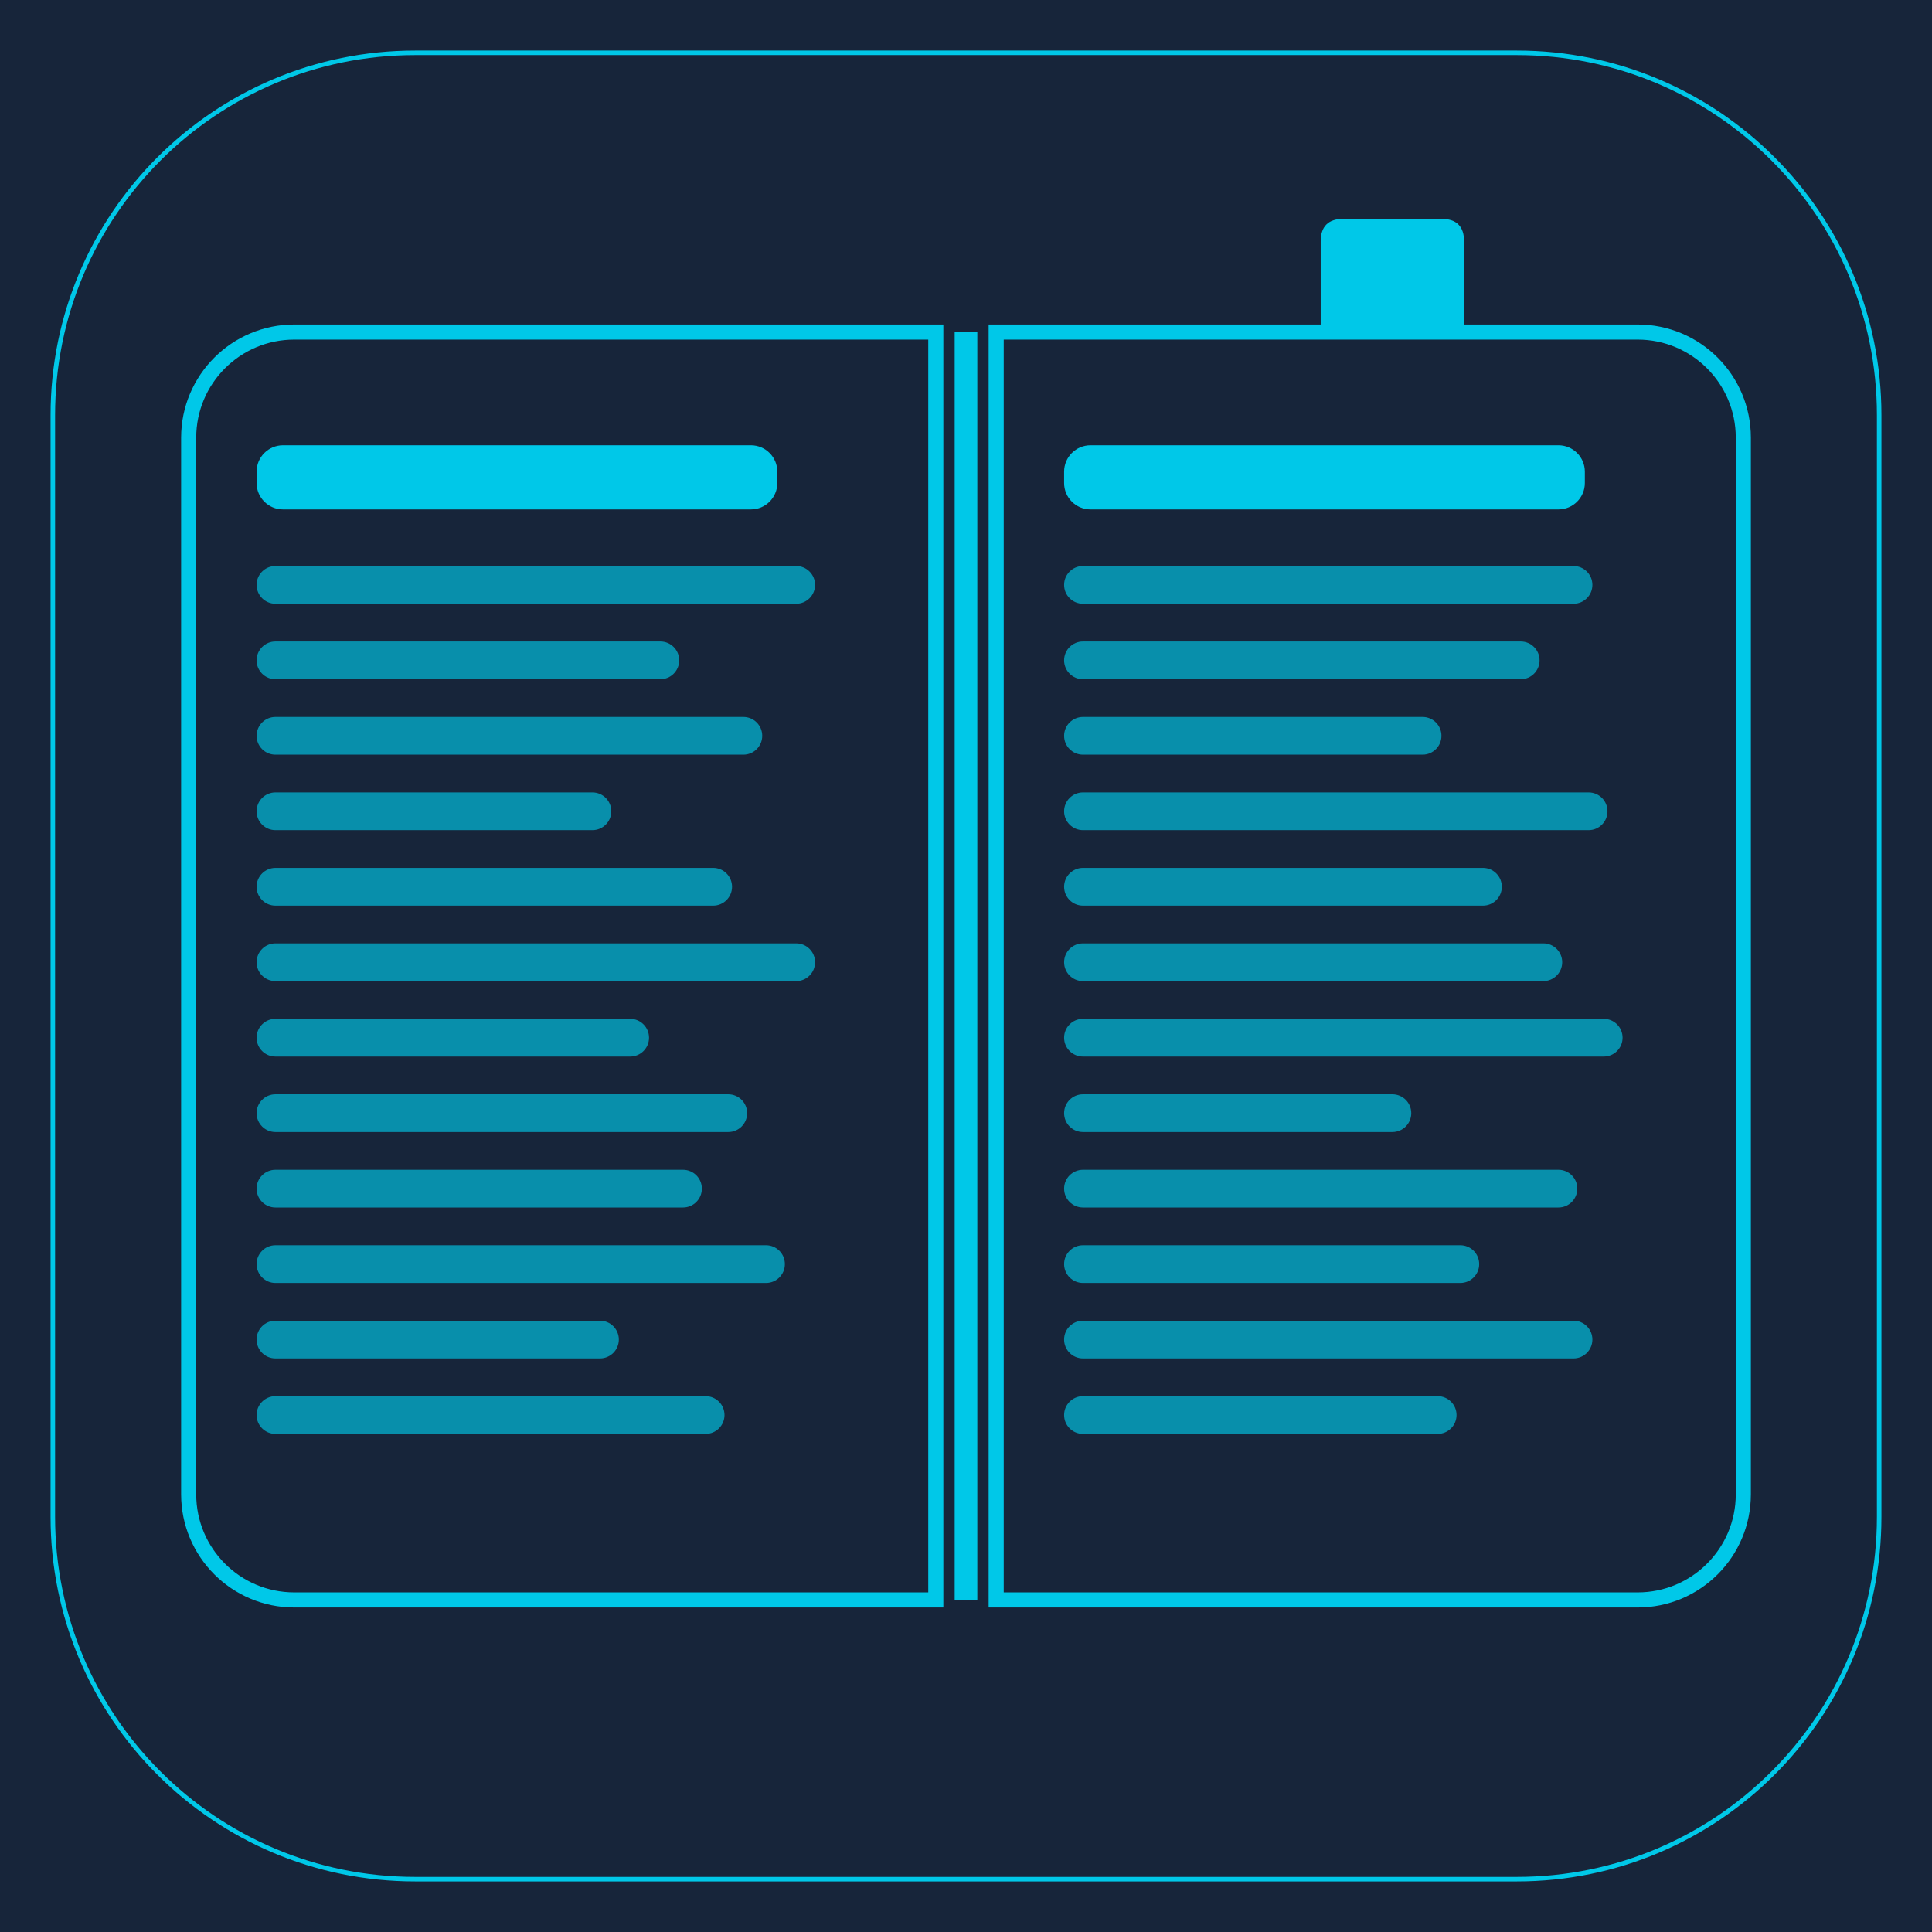
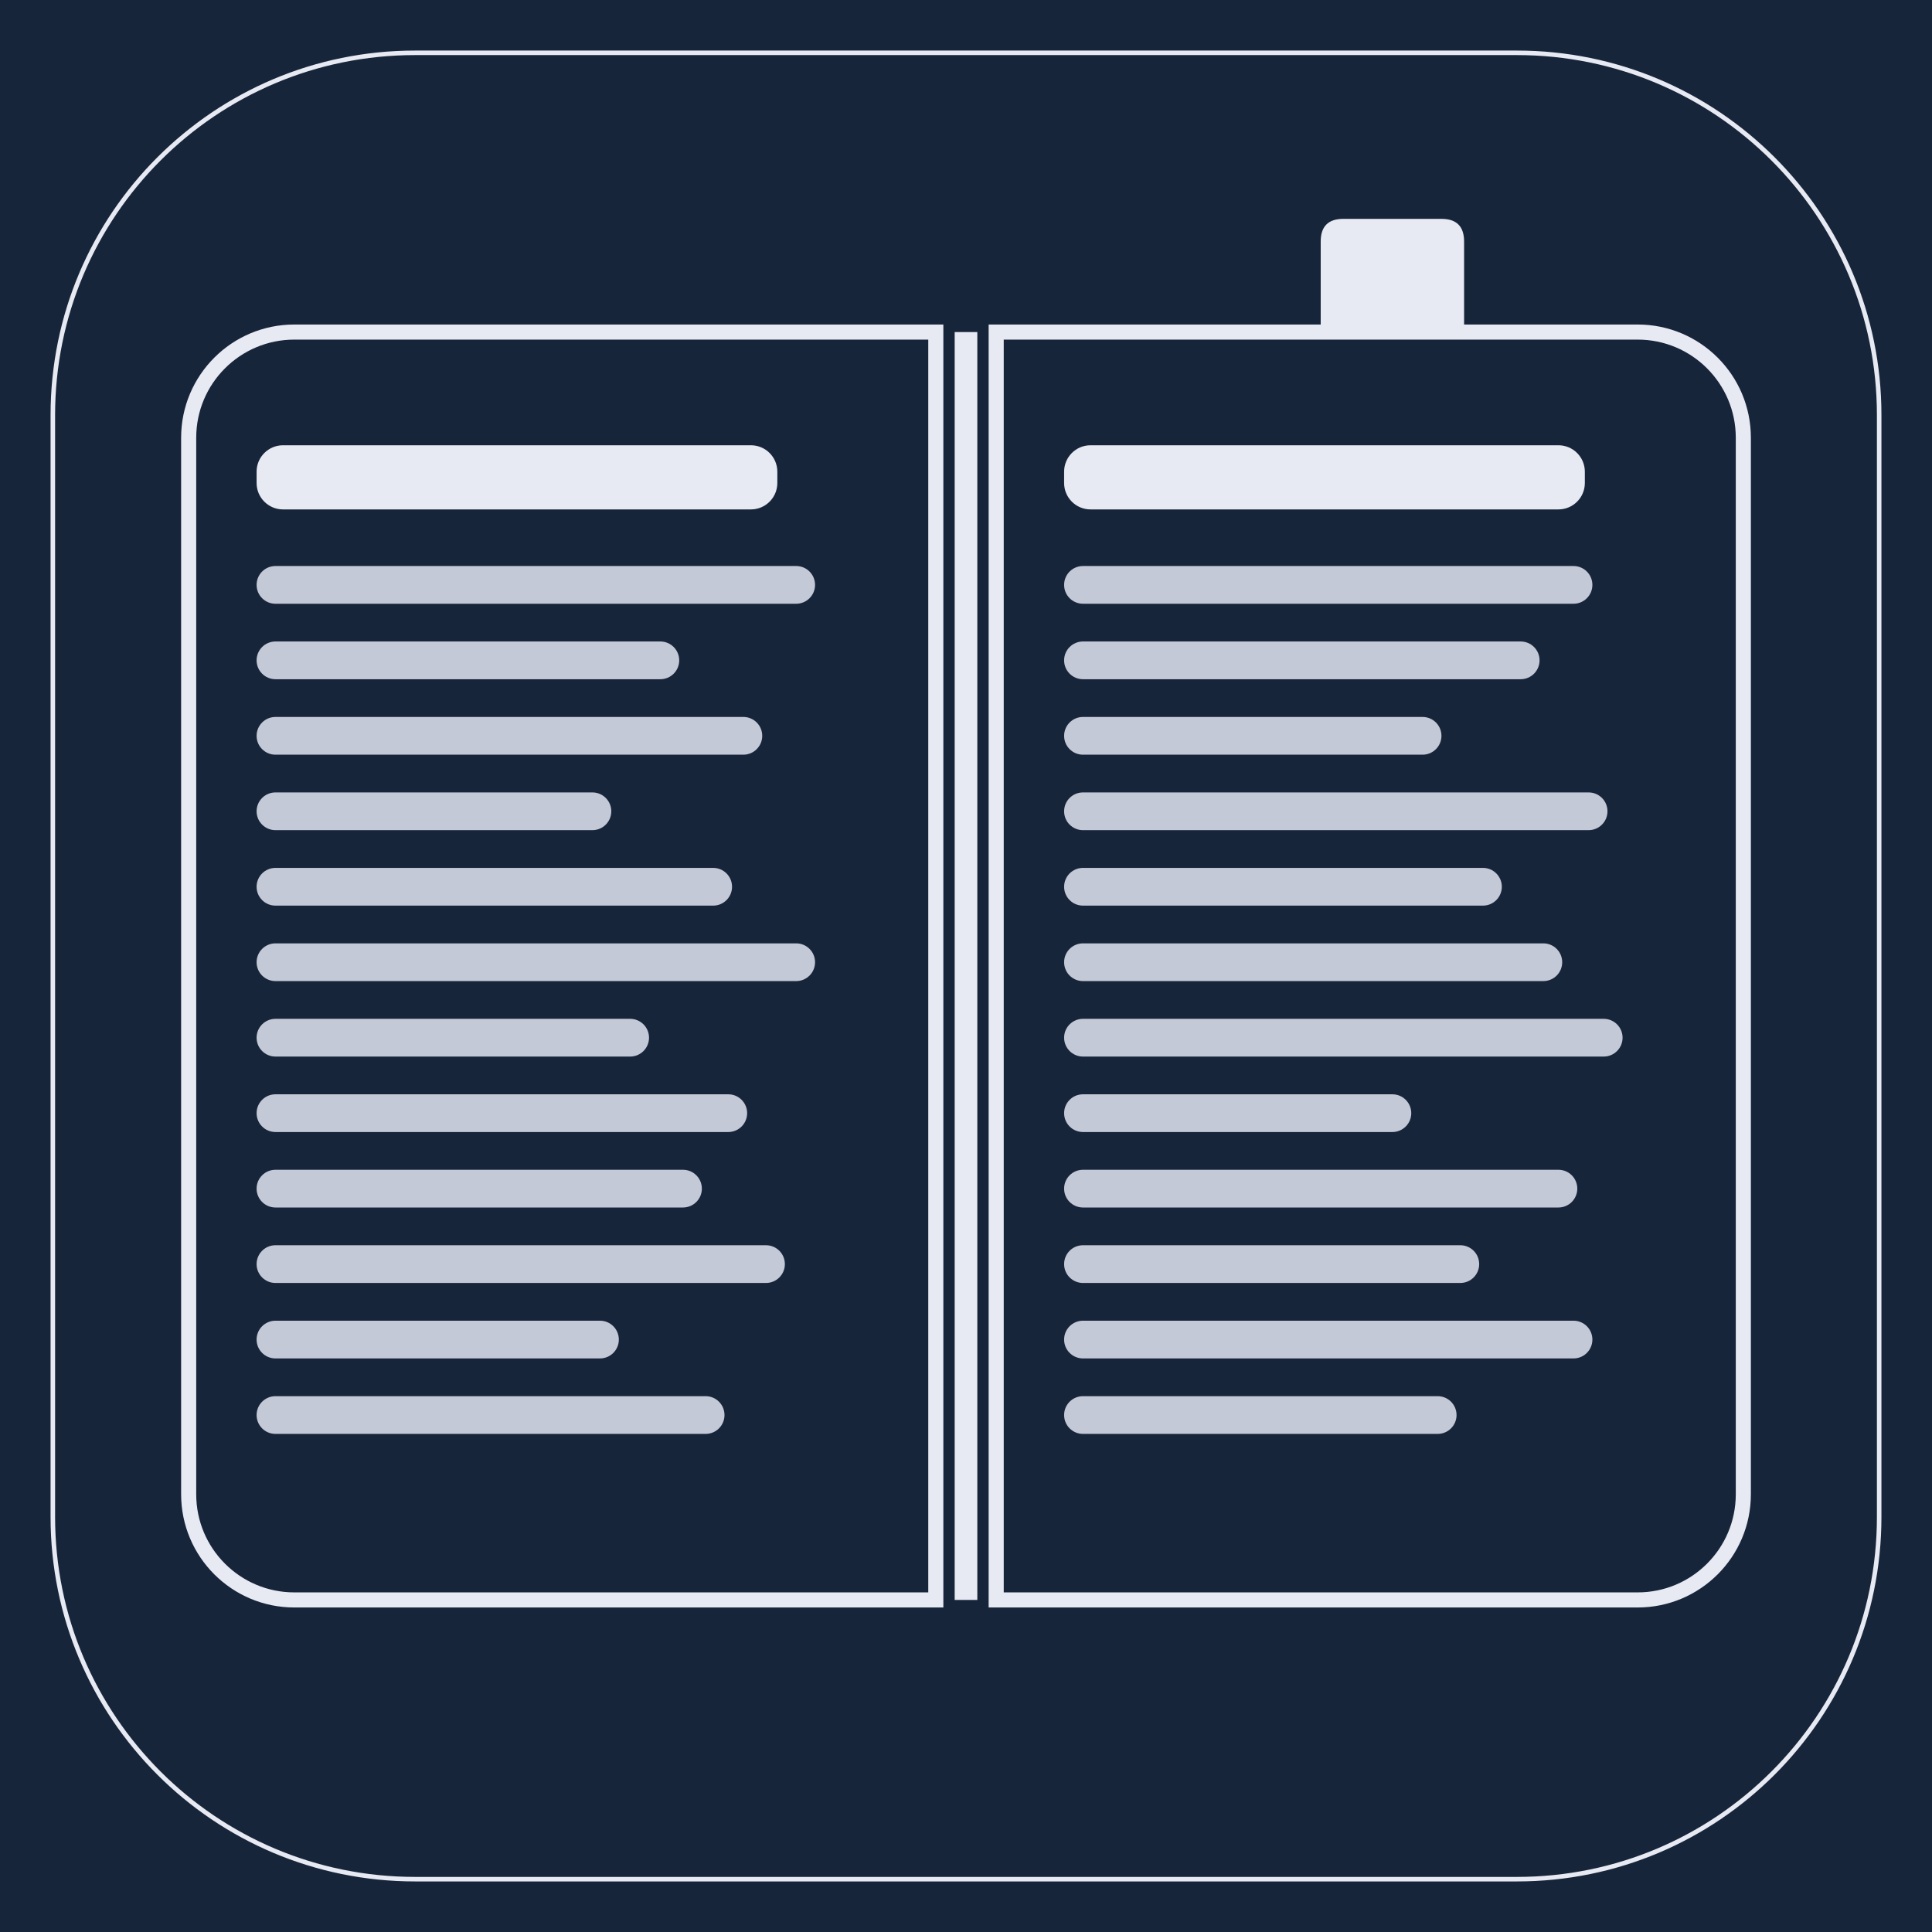
<svg xmlns="http://www.w3.org/2000/svg" viewBox="0 0 512 512" width="512" height="512">
  <rect width="512" height="512" fill="#17253A" />
-   <rect x="14" y="14" width="484" height="484" rx="96" fill="none" stroke="#00C8E8" stroke-width="1.2" />
-   <path fill="#00C8E8" d="M 350,88 L 350,64 Q 350,58 356,58 L 382,58 Q 388,58 388,64 L 388,88 Z" />
-   <path fill="none" stroke="#00C8E8" stroke-width="4" d="M 78,88 L 248,88 L 248,424 L 78,424 A 28,28 0 0,1 50,396 L 50,116 A 28,28 0 0,1 78,88 Z" />
-   <path fill="none" stroke="#00C8E8" stroke-width="4" d="M 264,88 L 434,88 A 28,28 0 0,1 462,116 L 462,396 A 28,28 0 0,1 434,424 L 264,424 Z" />
-   <rect x="253" y="88" width="6" height="336" fill="#00C8E8" />
-   <rect x="68" y="118" width="138" height="17" rx="7" fill="#00C8E8" />
-   <rect x="68" y="150" width="148" height="10" rx="5" fill="rgba(0,200,232,0.65)" />
-   <rect x="68" y="170" width="112" height="10" rx="5" fill="rgba(0,200,232,0.65)" />
-   <rect x="68" y="190" width="134" height="10" rx="5" fill="rgba(0,200,232,0.65)" />
-   <rect x="68" y="210" width="94" height="10" rx="5" fill="rgba(0,200,232,0.65)" />
-   <rect x="68" y="230" width="126" height="10" rx="5" fill="rgba(0,200,232,0.65)" />
-   <rect x="68" y="250" width="148" height="10" rx="5" fill="rgba(0,200,232,0.65)" />
-   <rect x="68" y="270" width="104" height="10" rx="5" fill="rgba(0,200,232,0.65)" />
-   <rect x="68" y="290" width="130" height="10" rx="5" fill="rgba(0,200,232,0.65)" />
-   <rect x="68" y="310" width="118" height="10" rx="5" fill="rgba(0,200,232,0.65)" />
-   <rect x="68" y="330" width="140" height="10" rx="5" fill="rgba(0,200,232,0.65)" />
-   <rect x="68" y="350" width="96" height="10" rx="5" fill="rgba(0,200,232,0.65)" />
-   <rect x="68" y="370" width="124" height="10" rx="5" fill="rgba(0,200,232,0.65)" />
-   <rect x="282" y="118" width="138" height="17" rx="7" fill="#00C8E8" />
-   <rect x="282" y="150" width="140" height="10" rx="5" fill="rgba(0,200,232,0.65)" />
-   <rect x="282" y="170" width="126" height="10" rx="5" fill="rgba(0,200,232,0.65)" />
-   <rect x="282" y="190" width="100" height="10" rx="5" fill="rgba(0,200,232,0.65)" />
-   <rect x="282" y="210" width="144" height="10" rx="5" fill="rgba(0,200,232,0.65)" />
-   <rect x="282" y="230" width="116" height="10" rx="5" fill="rgba(0,200,232,0.65)" />
-   <rect x="282" y="250" width="132" height="10" rx="5" fill="rgba(0,200,232,0.65)" />
-   <rect x="282" y="270" width="148" height="10" rx="5" fill="rgba(0,200,232,0.65)" />
-   <rect x="282" y="290" width="92" height="10" rx="5" fill="rgba(0,200,232,0.65)" />
-   <rect x="282" y="310" width="136" height="10" rx="5" fill="rgba(0,200,232,0.65)" />
-   <rect x="282" y="330" width="110" height="10" rx="5" fill="rgba(0,200,232,0.65)" />
-   <rect x="282" y="350" width="140" height="10" rx="5" fill="rgba(0,200,232,0.65)" />
-   <rect x="282" y="370" width="104" height="10" rx="5" fill="rgba(0,200,232,0.65)" />
+   <rect x="14" y="14" width="484" height="484" rx="96" fill="none" stroke="#E7EAF3" stroke-width="1.2" />
+   <path fill="#E7EAF3" d="M 350,88 L 350,64 Q 350,58 356,58 L 382,58 Q 388,58 388,64 L 388,88 Z" />
+   <path fill="none" stroke="#E7EAF3" stroke-width="4" d="M 78,88 L 248,88 L 248,424 L 78,424 A 28,28 0 0,1 50,396 L 50,116 A 28,28 0 0,1 78,88 Z" />
+   <path fill="none" stroke="#E7EAF3" stroke-width="4" d="M 264,88 L 434,88 A 28,28 0 0,1 462,116 L 462,396 A 28,28 0 0,1 434,424 L 264,424 Z" />
+   <rect x="253" y="88" width="6" height="336" fill="#E7EAF3" />
+   <rect x="68" y="118" width="138" height="17" rx="7" fill="#E7EAF3" />
+   <rect x="68" y="150" width="148" height="10" rx="5" fill="rgba(214,219,231,0.9)" />
+   <rect x="68" y="170" width="112" height="10" rx="5" fill="rgba(214,219,231,0.9)" />
+   <rect x="68" y="190" width="134" height="10" rx="5" fill="rgba(214,219,231,0.9)" />
+   <rect x="68" y="210" width="94" height="10" rx="5" fill="rgba(214,219,231,0.9)" />
+   <rect x="68" y="230" width="126" height="10" rx="5" fill="rgba(214,219,231,0.9)" />
+   <rect x="68" y="250" width="148" height="10" rx="5" fill="rgba(214,219,231,0.9)" />
+   <rect x="68" y="270" width="104" height="10" rx="5" fill="rgba(214,219,231,0.9)" />
+   <rect x="68" y="290" width="130" height="10" rx="5" fill="rgba(214,219,231,0.9)" />
+   <rect x="68" y="310" width="118" height="10" rx="5" fill="rgba(214,219,231,0.9)" />
+   <rect x="68" y="330" width="140" height="10" rx="5" fill="rgba(214,219,231,0.9)" />
+   <rect x="68" y="350" width="96" height="10" rx="5" fill="rgba(214,219,231,0.9)" />
+   <rect x="68" y="370" width="124" height="10" rx="5" fill="rgba(214,219,231,0.9)" />
+   <rect x="282" y="118" width="138" height="17" rx="7" fill="#E7EAF3" />
+   <rect x="282" y="150" width="140" height="10" rx="5" fill="rgba(214,219,231,0.9)" />
+   <rect x="282" y="170" width="126" height="10" rx="5" fill="rgba(214,219,231,0.9)" />
+   <rect x="282" y="190" width="100" height="10" rx="5" fill="rgba(214,219,231,0.9)" />
+   <rect x="282" y="210" width="144" height="10" rx="5" fill="rgba(214,219,231,0.9)" />
+   <rect x="282" y="230" width="116" height="10" rx="5" fill="rgba(214,219,231,0.9)" />
+   <rect x="282" y="250" width="132" height="10" rx="5" fill="rgba(214,219,231,0.9)" />
+   <rect x="282" y="270" width="148" height="10" rx="5" fill="rgba(214,219,231,0.9)" />
+   <rect x="282" y="290" width="92" height="10" rx="5" fill="rgba(214,219,231,0.9)" />
+   <rect x="282" y="310" width="136" height="10" rx="5" fill="rgba(214,219,231,0.9)" />
+   <rect x="282" y="330" width="110" height="10" rx="5" fill="rgba(214,219,231,0.9)" />
+   <rect x="282" y="350" width="140" height="10" rx="5" fill="rgba(214,219,231,0.9)" />
+   <rect x="282" y="370" width="104" height="10" rx="5" fill="rgba(214,219,231,0.9)" />
</svg>
